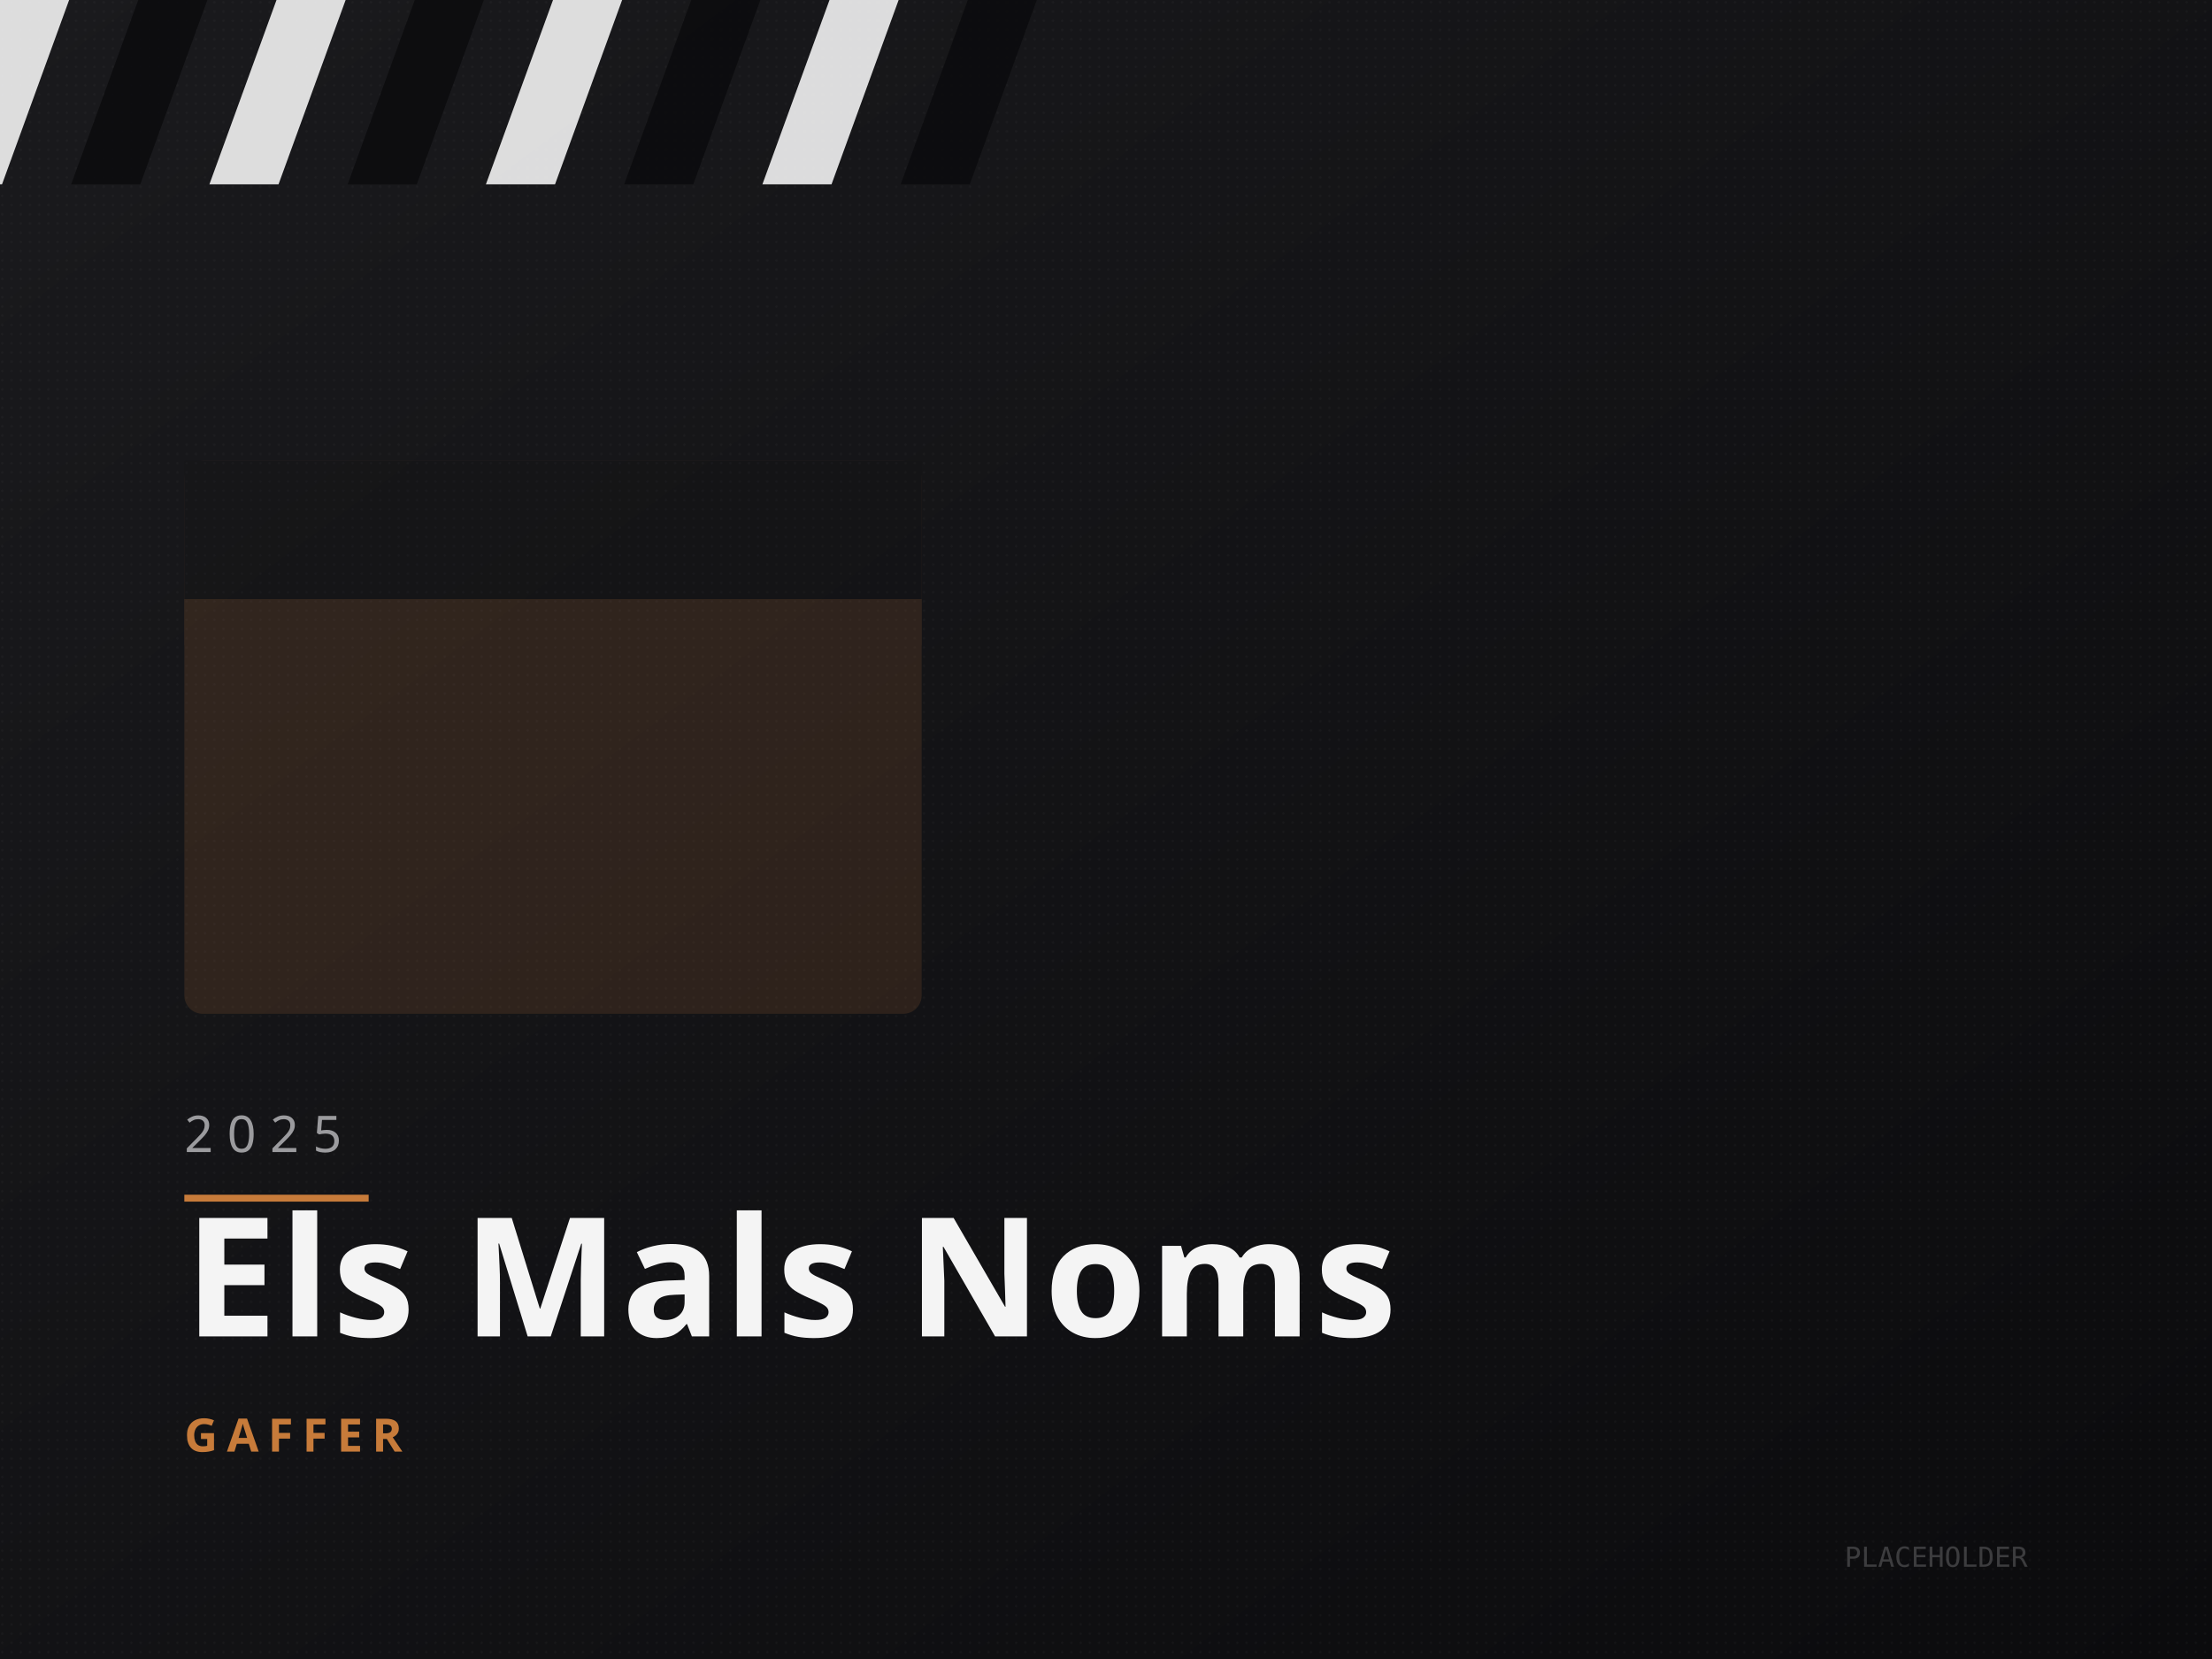
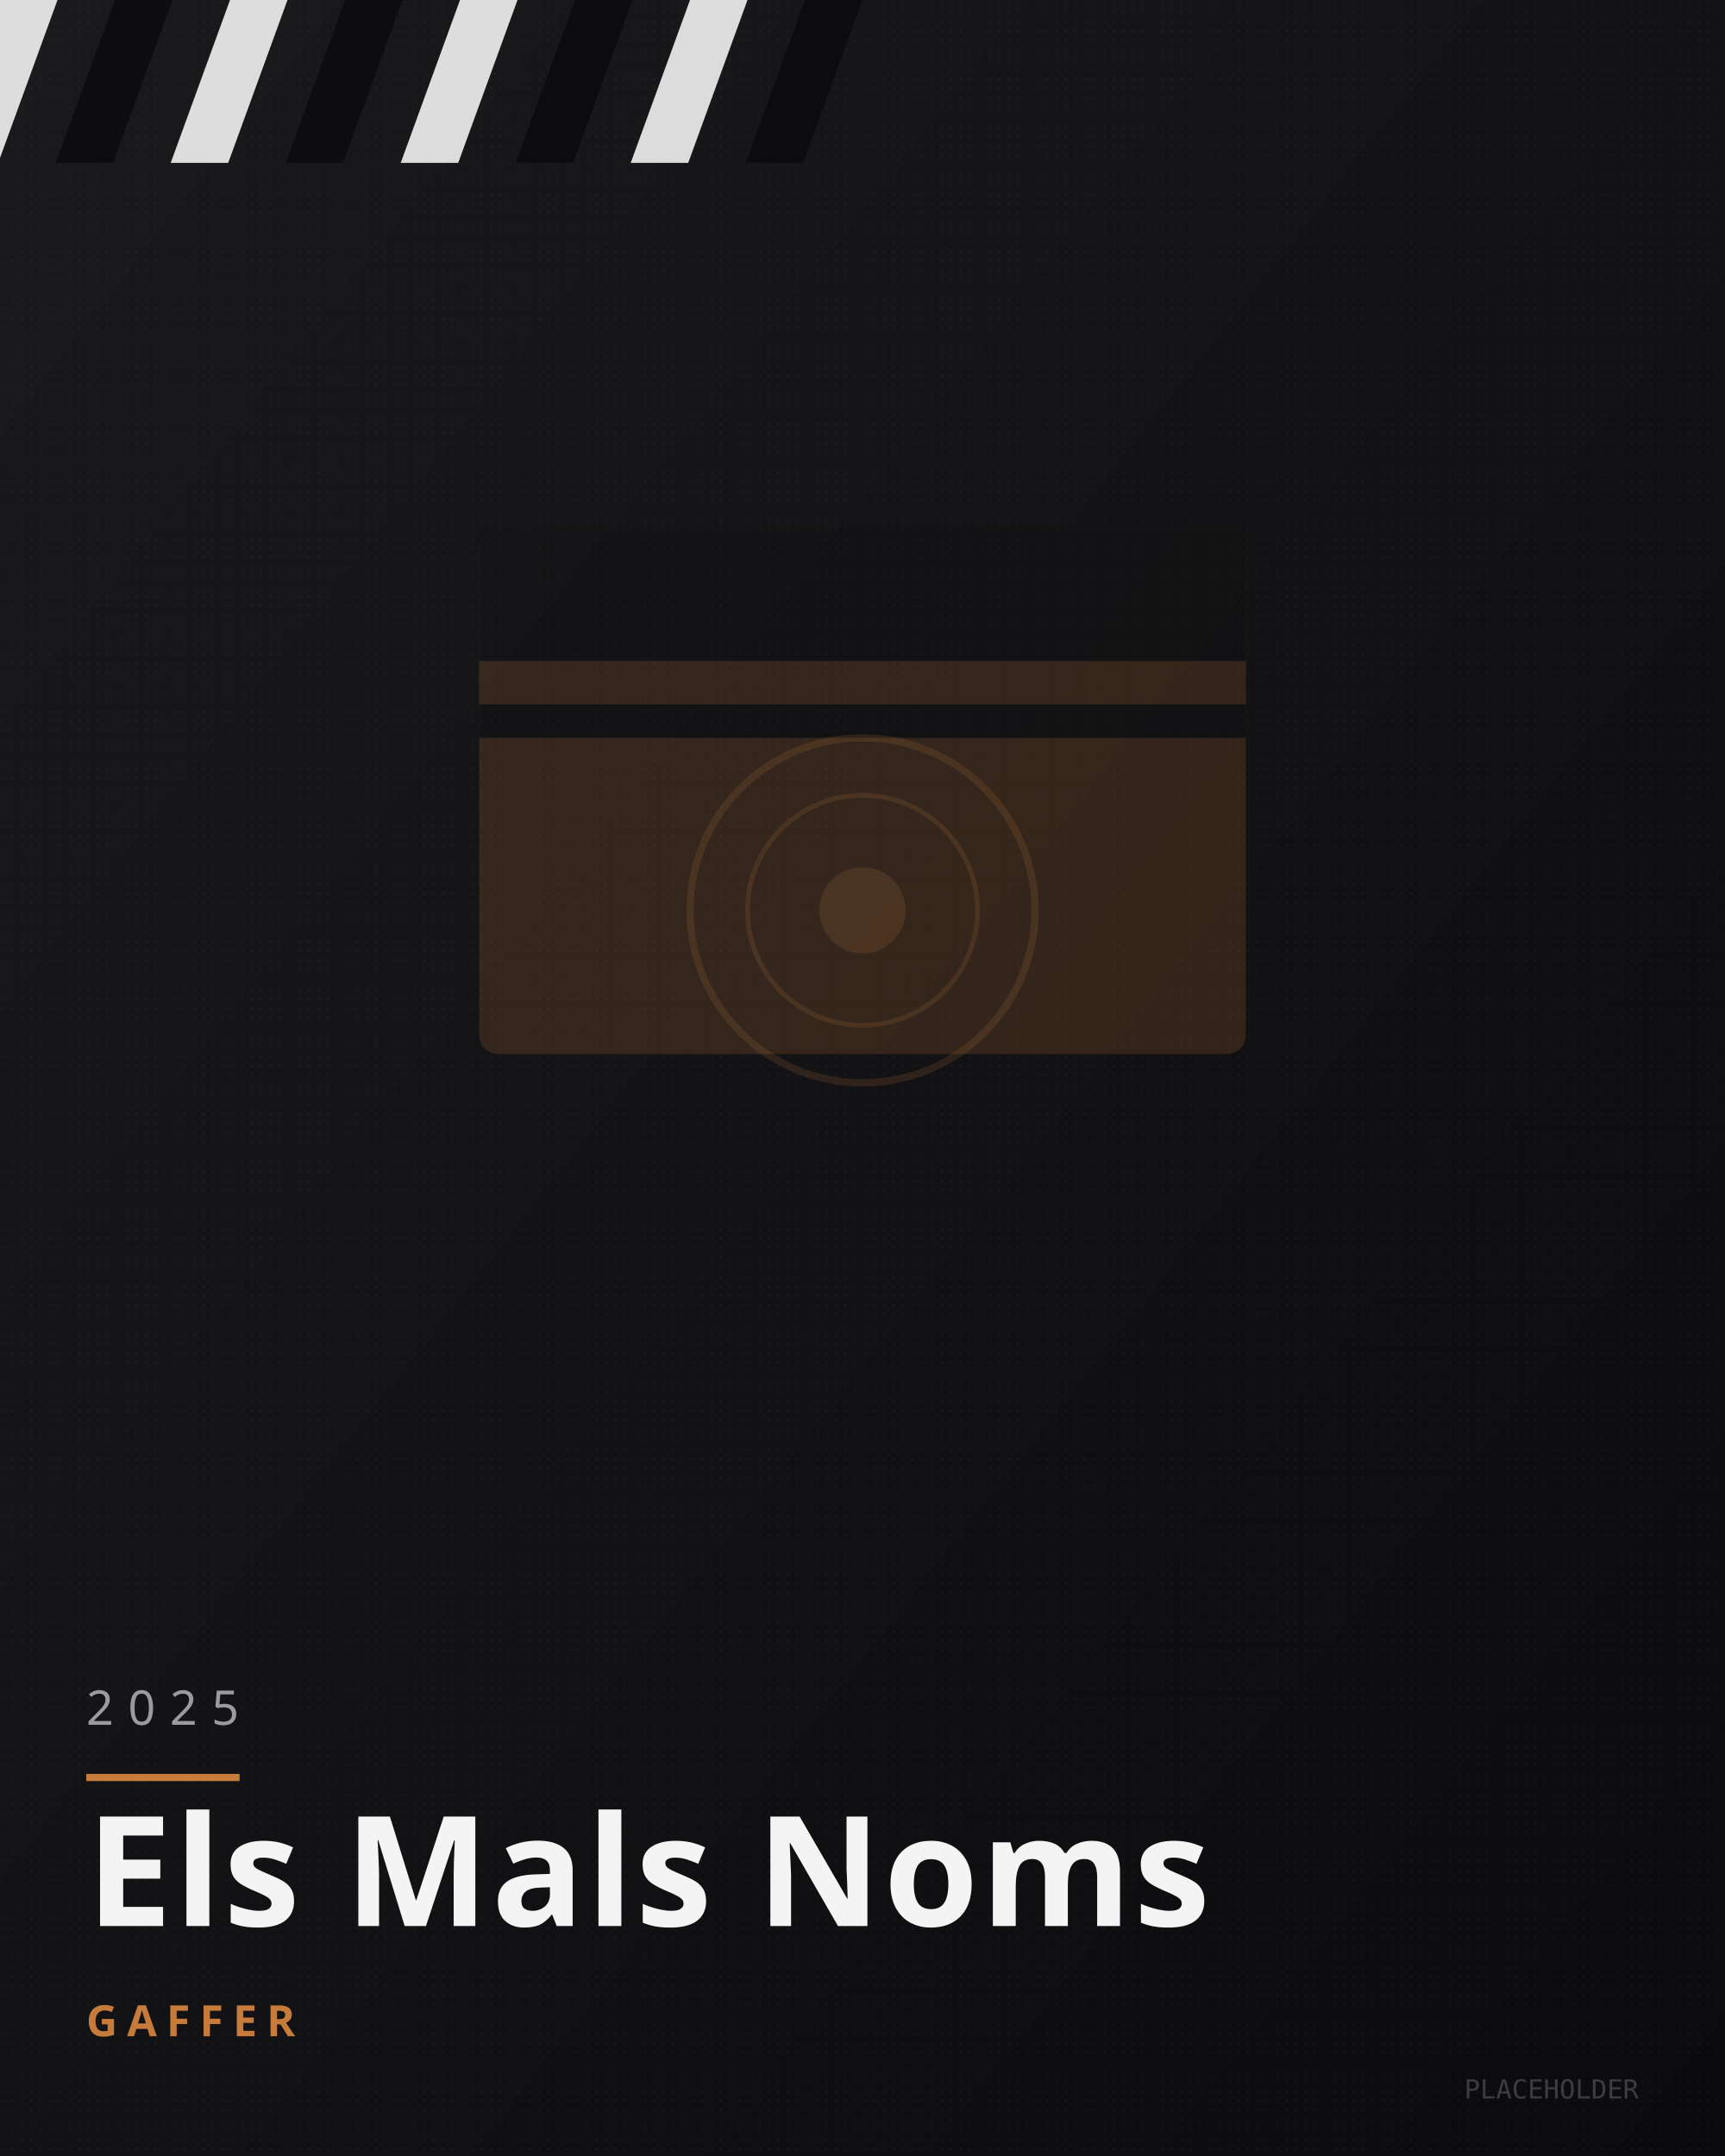
- <svg xmlns="http://www.w3.org/2000/svg" viewBox="0 0 960 720" preserveAspectRatio="xMidYMid slice">
+ <svg xmlns="http://www.w3.org/2000/svg" viewBox="0 0 720 900" preserveAspectRatio="xMidYMid slice">
  <defs>
    <linearGradient id="bg-els-mals-noms" x1="0" y1="0" x2="1" y2="1">
      <stop offset="0%" stop-color="#1a1a1d" />
      <stop offset="100%" stop-color="#0b0b0d" />
    </linearGradient>
    <pattern id="grain-els-mals-noms" x="0" y="0" width="4" height="4" patternUnits="userSpaceOnUse">
      <circle cx="1" cy="1" r="0.5" fill="#ffffff" opacity="0.03" />
    </pattern>
  </defs>
-   <rect width="960" height="720" fill="url(#bg-els-mals-noms)" />
-   <rect width="960" height="720" fill="url(#grain-els-mals-noms)" />
+   <rect width="720" height="900" fill="url(#bg-els-mals-noms)" />
+   <rect width="720" height="900" fill="url(#grain-els-mals-noms)" />
  <g transform="translate(0,0)" opacity="0.85">
-     <rect x="0" y="0" width="30" height="80" fill="#ffffff" transform="skewX(-20)" />
-     <rect x="60" y="0" width="30" height="80" fill="#0b0b0d" transform="skewX(-20)" />
-     <rect x="120" y="0" width="30" height="80" fill="#ffffff" transform="skewX(-20)" />
-     <rect x="180" y="0" width="30" height="80" fill="#0b0b0d" transform="skewX(-20)" />
-     <rect x="240" y="0" width="30" height="80" fill="#ffffff" transform="skewX(-20)" />
-     <rect x="300" y="0" width="30" height="80" fill="#0b0b0d" transform="skewX(-20)" />
-     <rect x="360" y="0" width="30" height="80" fill="#ffffff" transform="skewX(-20)" />
-     <rect x="420" y="0" width="30" height="80" fill="#0b0b0d" transform="skewX(-20)" />
+     <rect x="0" y="0" width="24" height="68" fill="#ffffff" transform="skewX(-20)" />
+     <rect x="48" y="0" width="24" height="68" fill="#0b0b0d" transform="skewX(-20)" />
+     <rect x="96" y="0" width="24" height="68" fill="#ffffff" transform="skewX(-20)" />
+     <rect x="144" y="0" width="24" height="68" fill="#0b0b0d" transform="skewX(-20)" />
+     <rect x="192" y="0" width="24" height="68" fill="#ffffff" transform="skewX(-20)" />
+     <rect x="240" y="0" width="24" height="68" fill="#0b0b0d" transform="skewX(-20)" />
+     <rect x="288" y="0" width="24" height="68" fill="#ffffff" transform="skewX(-20)" />
+     <rect x="336" y="0" width="24" height="68" fill="#0b0b0d" transform="skewX(-20)" />
  </g>
-   <g transform="translate(80,200)" opacity="0.15">
-     <rect x="0" y="0" width="320" height="240" rx="8" fill="#C77B3A" />
-     <rect x="0" y="0" width="320" height="60" fill="#0b0b0d" />
-     <rect x="0" y="60" width="320" height="20" fill="#C77B3A" />
+   <g transform="translate(200, 220)" opacity="0.18">
+     <rect x="0" y="0" width="320" height="220" rx="8" fill="#C77B3A" />
+     <rect x="0" y="0" width="320" height="56" fill="#0b0b0d" />
+     <rect x="0" y="56" width="320" height="18" fill="#C77B3A" />
+     <rect x="0" y="74" width="320" height="14" fill="#0b0b0d" />
  </g>
-   <g transform="translate(80,500)">
-     <text x="0" y="0" font-family="ui-sans-serif,system-ui" font-size="22" font-weight="500" fill="#9b9b9e" letter-spacing="6">2025</text>
-     <line x1="0" y1="20" x2="80" y2="20" stroke="#C77B3A" stroke-width="3" />
-     <text x="0" y="80" font-family="'Anton',Impact,sans-serif" font-size="72" font-weight="700" fill="#f4f4f4" letter-spacing="1">Els Mals Noms</text>
-     <text x="0" y="130" font-family="ui-sans-serif,system-ui" font-size="20" font-weight="600" fill="#C77B3A" letter-spacing="4">GAFFER</text>
+   <g transform="translate(360, 380)" opacity="0.16">
+     <circle cx="0" cy="0" r="72" fill="none" stroke="#C77B3A" stroke-width="3" />
+     <circle cx="0" cy="0" r="48" fill="none" stroke="#C77B3A" stroke-width="2" />
+     <circle cx="0" cy="0" r="18" fill="#C77B3A" />
  </g>
-   <g transform="translate(880,680)" opacity="0.5">
-     <text x="0" y="0" text-anchor="end" font-family="ui-monospace,monospace" font-size="12" fill="#6b6b6e">PLACEHOLDER</text>
+   <g transform="translate(36, 720)">
+     <text x="0" y="0" font-family="ui-sans-serif,system-ui" font-size="20" font-weight="500" fill="#9b9b9e" letter-spacing="6">2025</text>
+     <line x1="0" y1="22" x2="64" y2="22" stroke="#C77B3A" stroke-width="3" />
+     <text x="0" y="84" font-family="'Anton',Impact,sans-serif" font-size="64" font-weight="700" fill="#f4f4f4" letter-spacing="1">Els Mals Noms</text>
+     <text x="0" y="130" font-family="ui-sans-serif,system-ui" font-size="18" font-weight="600" fill="#C77B3A" letter-spacing="4">GAFFER</text>
+   </g>
+   <g transform="translate(684, 876)" opacity="0.5">
+     <text x="0" y="0" text-anchor="end" font-family="ui-monospace,monospace" font-size="11" fill="#6b6b6e">PLACEHOLDER</text>
  </g>
</svg>
